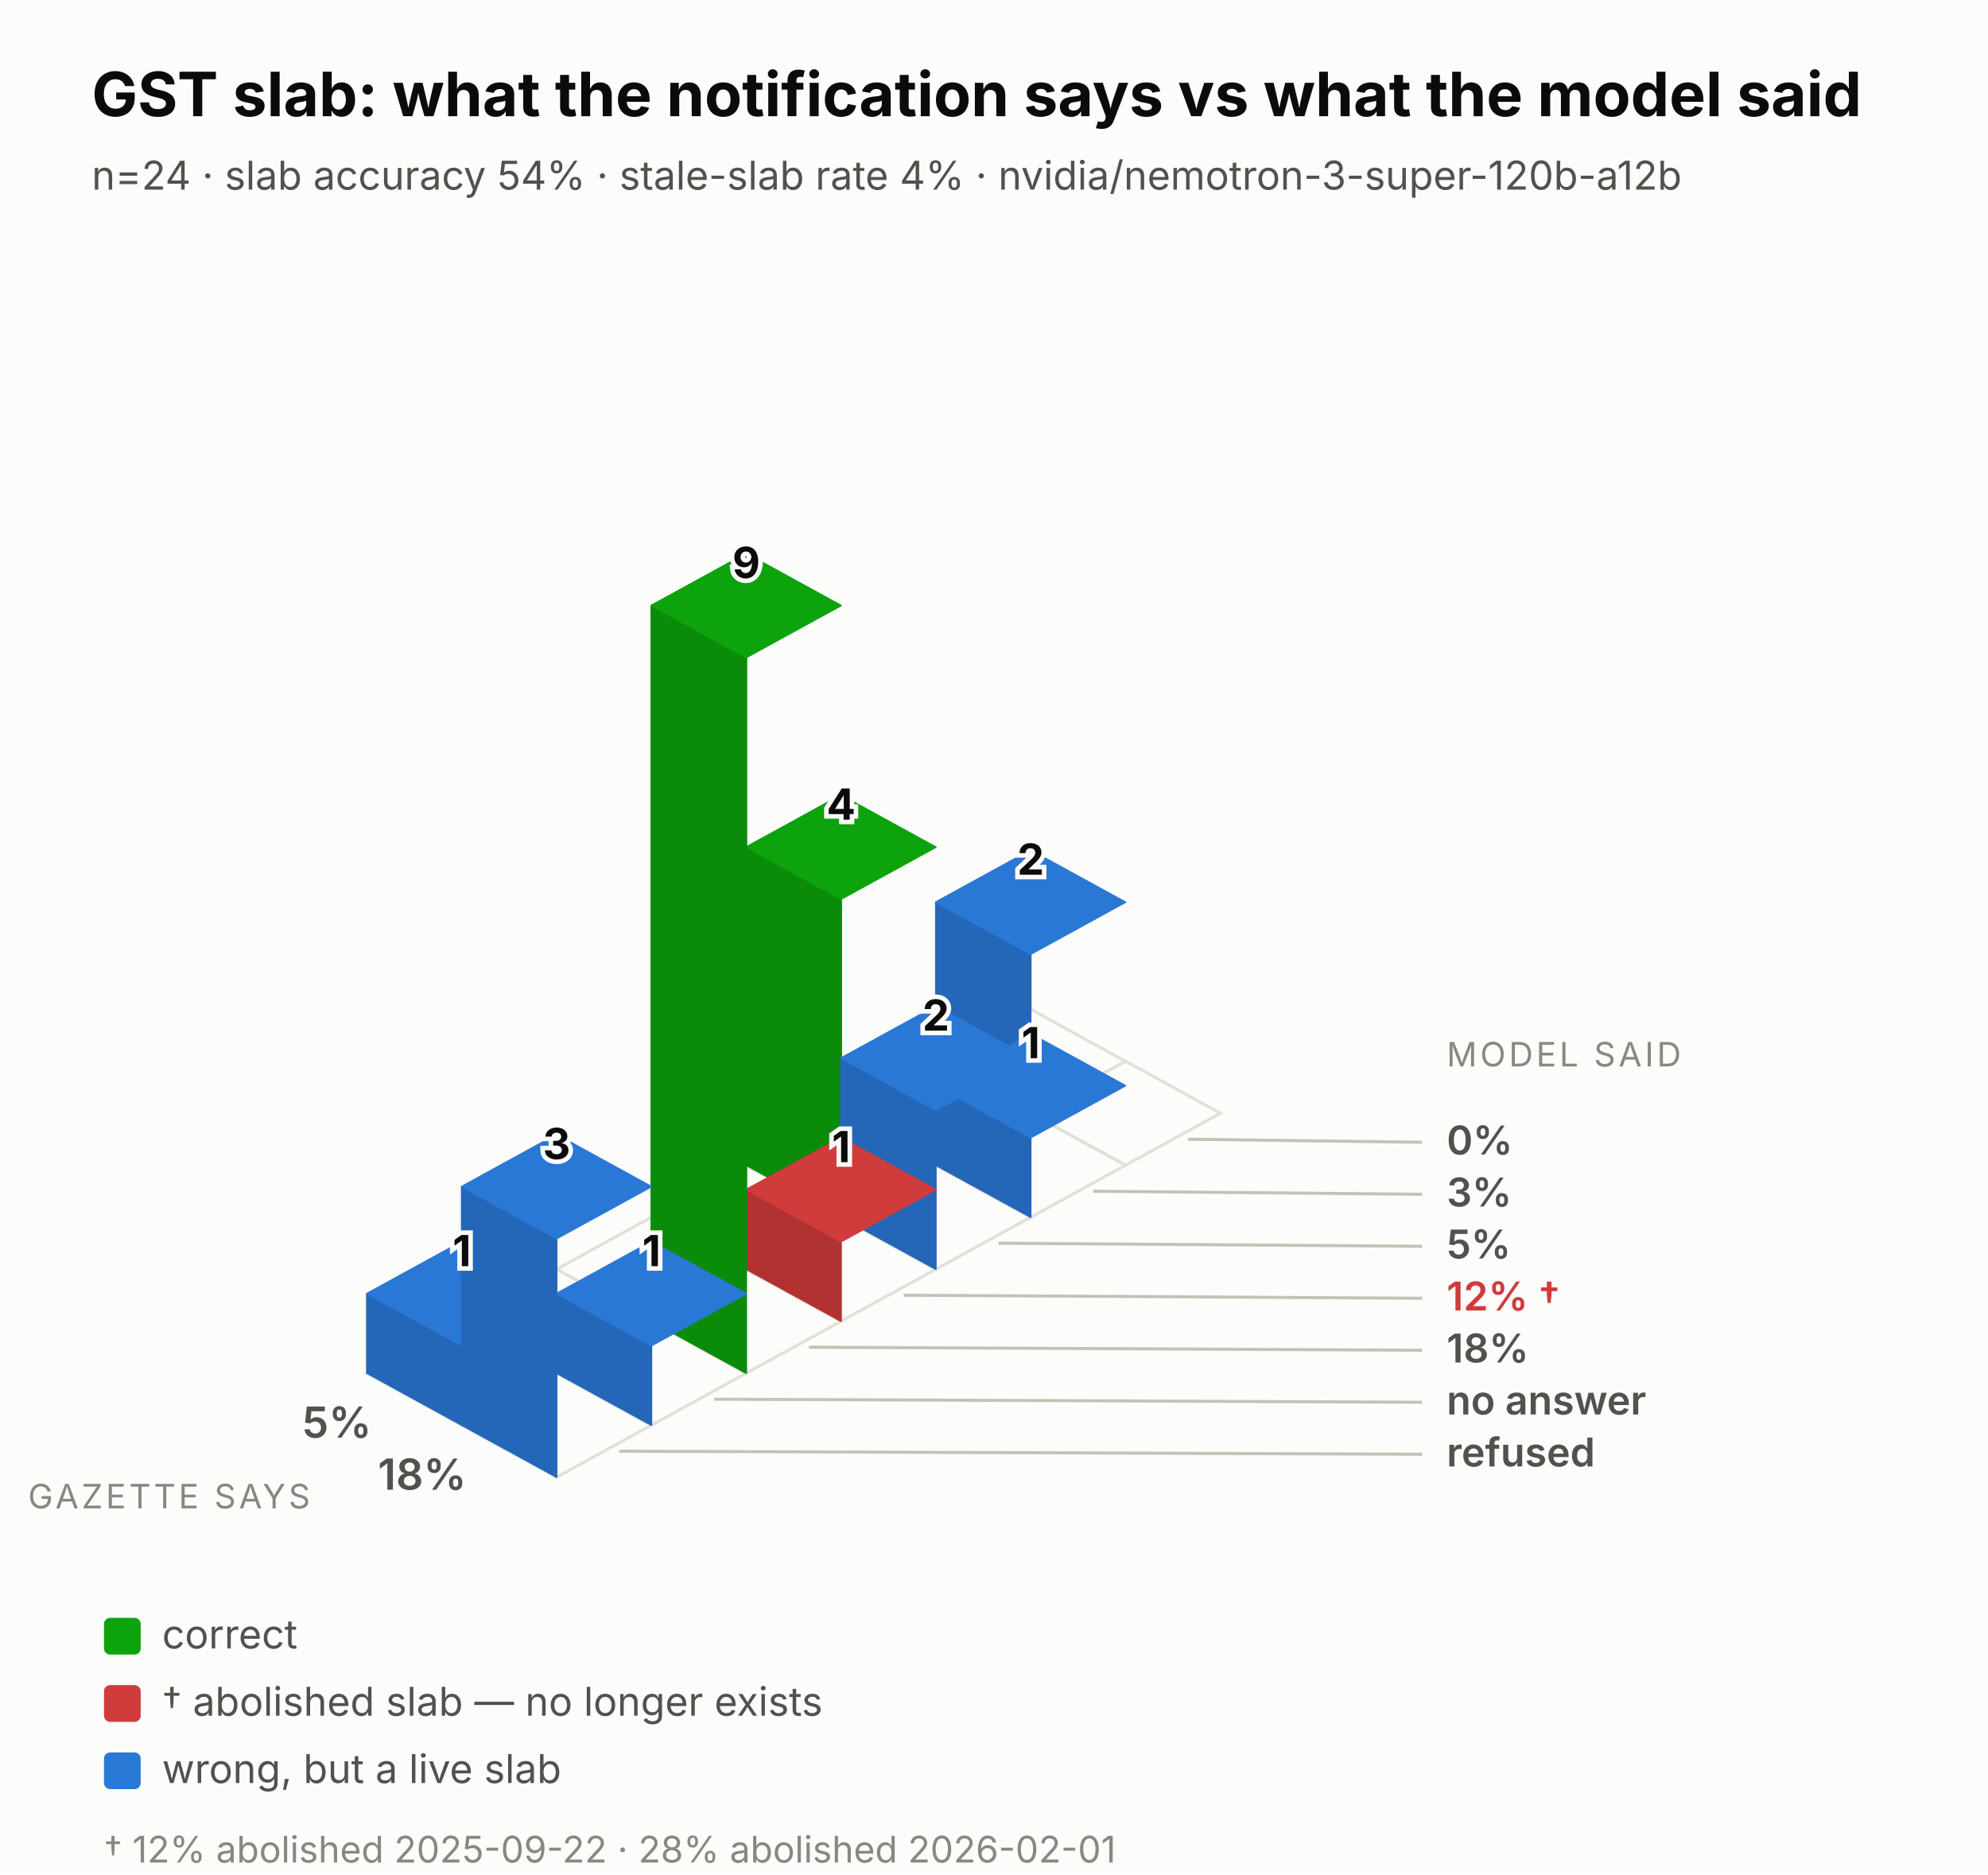
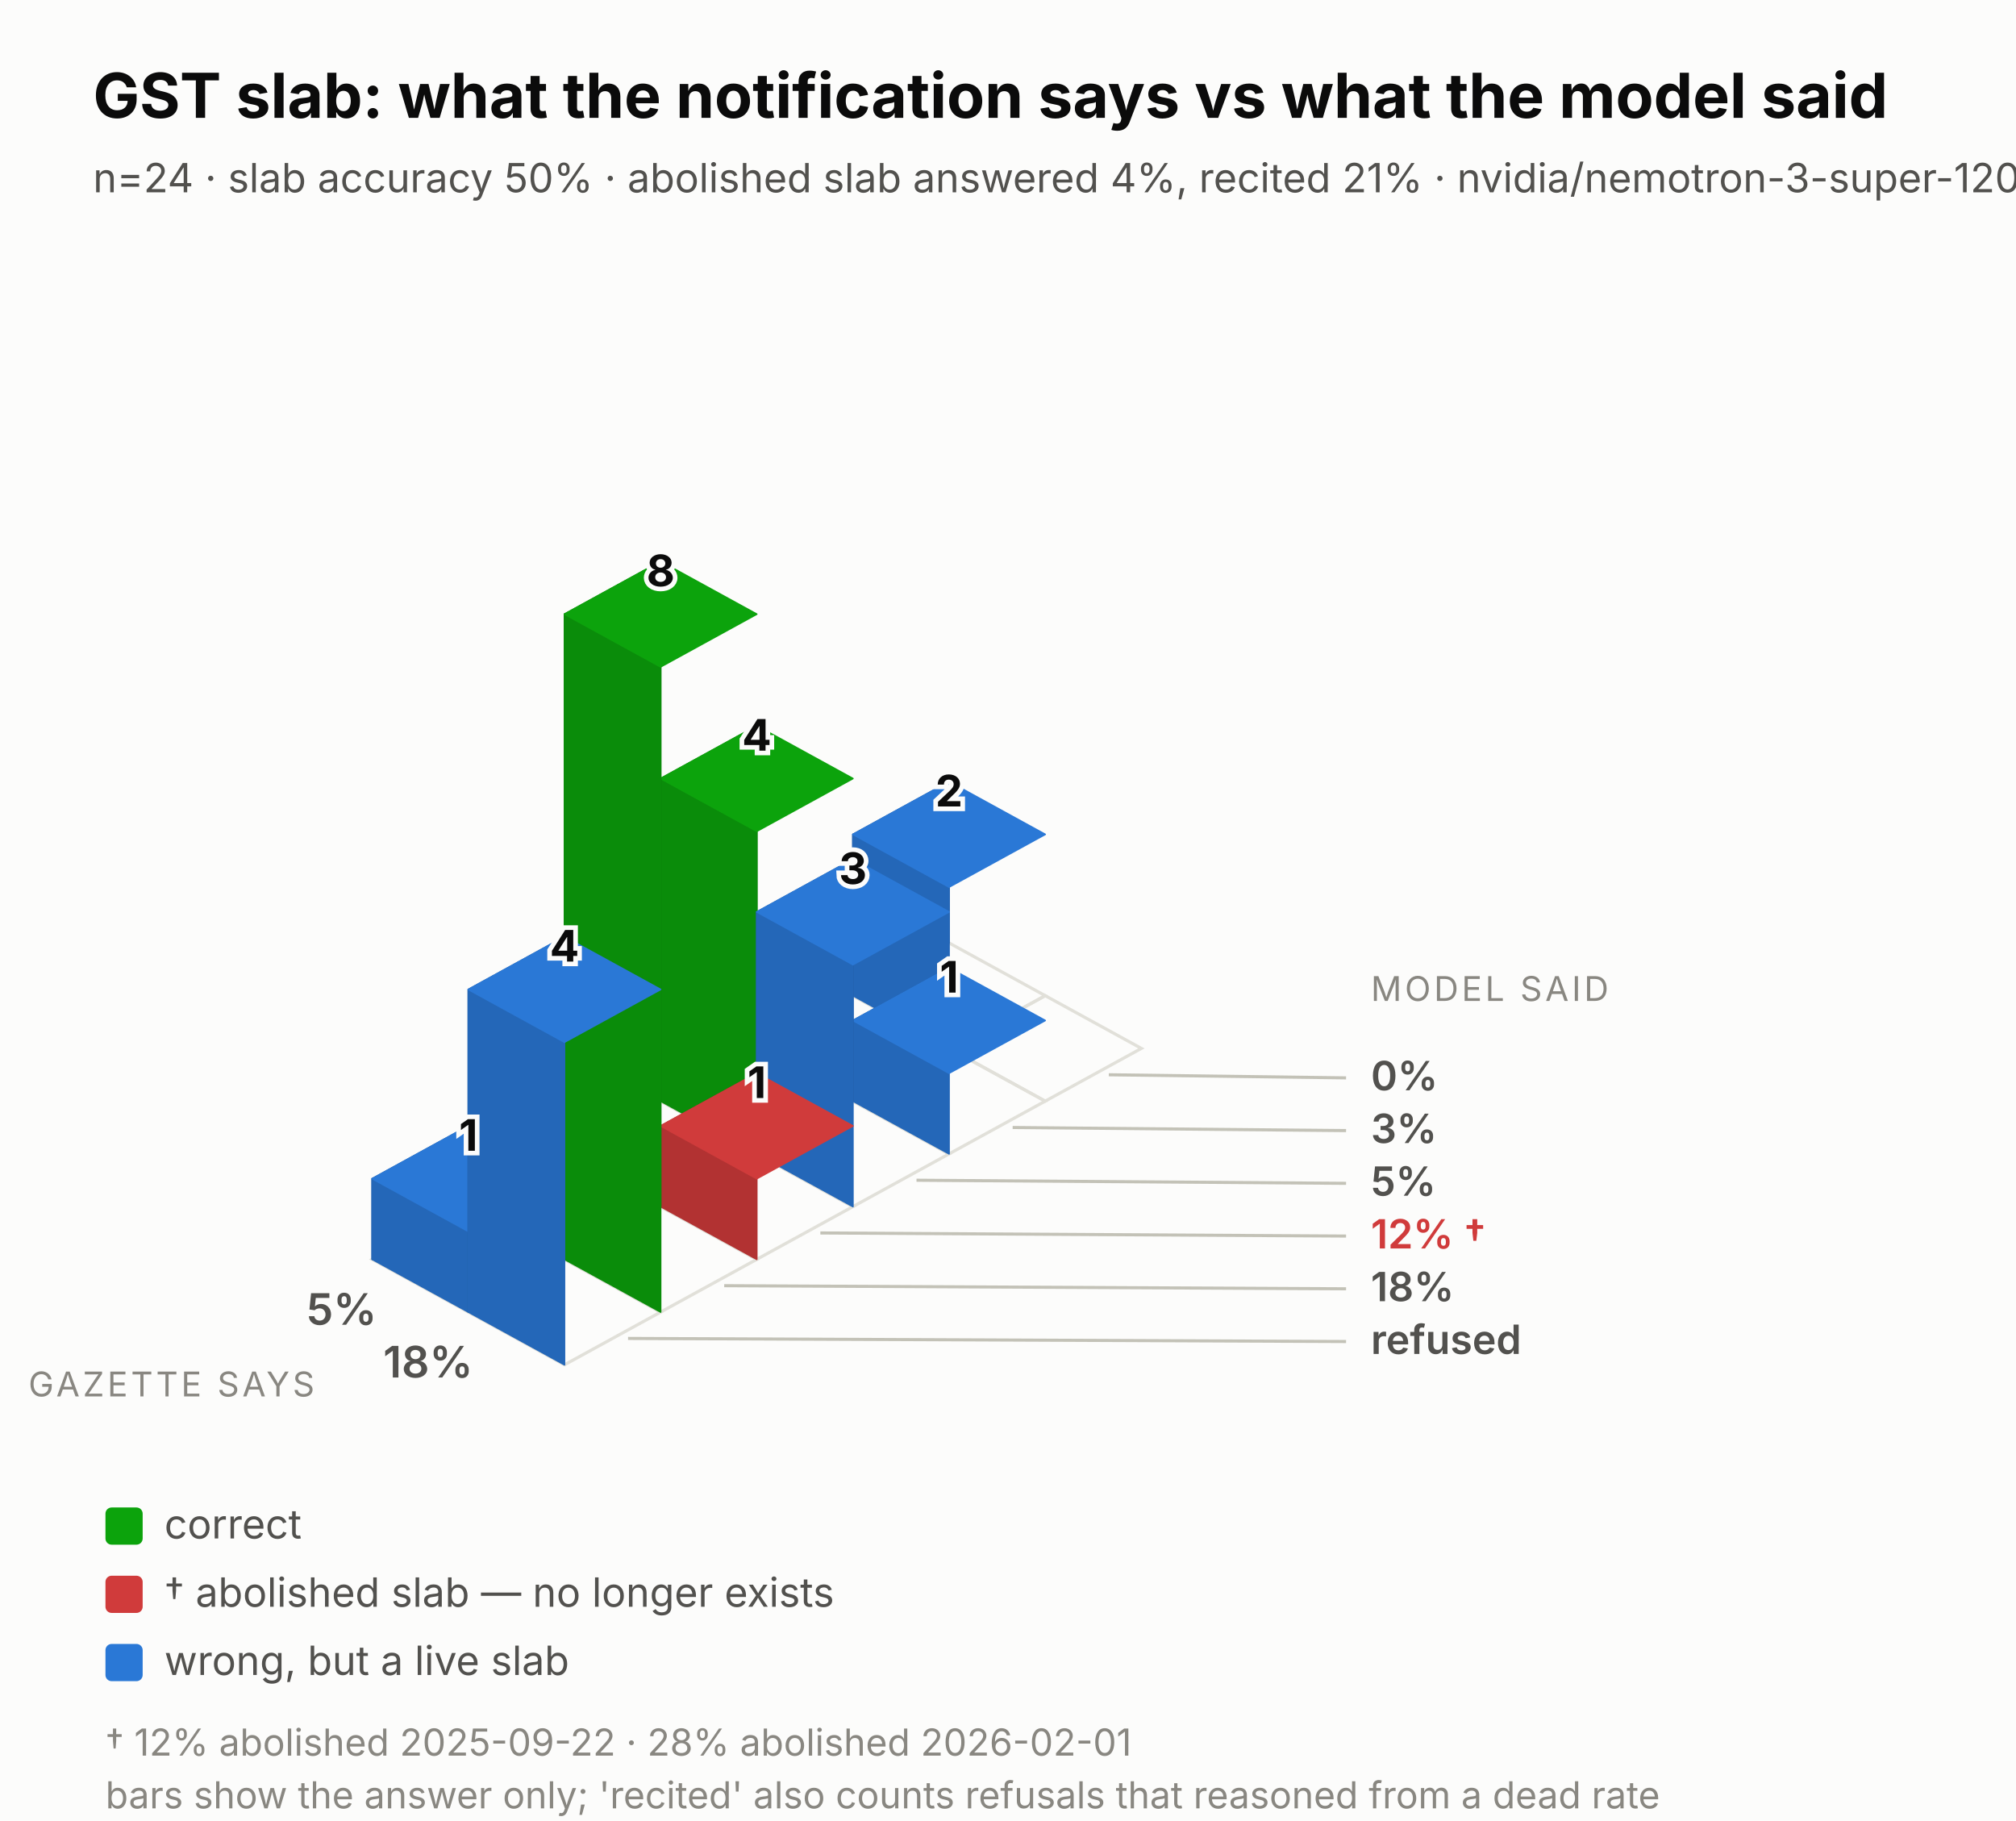
- <svg xmlns="http://www.w3.org/2000/svg" width="650" height="613" viewBox="0 0 650 613" font-family="system-ui,-apple-system,Segoe UI,sans-serif">
-   <rect width="650" height="613" fill="#fcfcfb" />
+ <svg xmlns="http://www.w3.org/2000/svg" width="650" height="587" viewBox="0 0 650 587" font-family="system-ui,-apple-system,Segoe UI,sans-serif">
+   <rect width="650" height="587" fill="#fcfcfb" />
  <text x="30" y="38" font-size="20" font-weight="700" fill="#0b0b0b">GST slab: what the notification says vs what the model said</text>
-   <text x="30" y="62" font-size="13" fill="#52514e">n=24 · slab accuracy 54% · stale-slab rate 4% · nvidia/nemotron-3-super-120b-a12b</text>
-   <polygon points="337.0,330.0 368.0,347.0 337.0,364.0 306.0,347.0" fill="none" stroke="#e1e0d9" stroke-width="1" />
-   <polygon points="306.0,347.0 337.0,364.0 306.0,381.0 275.0,364.0" fill="none" stroke="#e1e0d9" stroke-width="1" />
-   <polygon points="275.0,364.0 306.0,381.0 275.0,398.0 244.0,381.0" fill="none" stroke="#e1e0d9" stroke-width="1" />
-   <polygon points="244.0,381.0 275.0,398.0 244.0,415.0 213.0,398.0" fill="none" stroke="#e1e0d9" stroke-width="1" />
-   <polygon points="213.0,398.0 244.0,415.0 213.0,432.0 182.0,415.0" fill="none" stroke="#e1e0d9" stroke-width="1" />
-   <polygon points="182.0,415.0 213.0,432.0 182.0,449.0 151.0,432.0" fill="none" stroke="#e1e0d9" stroke-width="1" />
-   <polygon points="151.0,432.0 182.0,449.0 151.0,466.0 120.0,449.0" fill="none" stroke="#e1e0d9" stroke-width="1" />
-   <polygon points="368.0,347.0 399.0,364.0 368.0,381.0 337.0,364.0" fill="none" stroke="#e1e0d9" stroke-width="1" />
-   <polygon points="337.0,364.0 368.0,381.0 337.0,398.0 306.0,381.0" fill="none" stroke="#e1e0d9" stroke-width="1" />
-   <polygon points="306.0,381.0 337.0,398.0 306.0,415.0 275.0,398.0" fill="none" stroke="#e1e0d9" stroke-width="1" />
-   <polygon points="275.0,398.0 306.0,415.0 275.0,432.0 244.0,415.0" fill="none" stroke="#e1e0d9" stroke-width="1" />
-   <polygon points="244.0,415.0 275.0,432.0 244.0,449.0 213.0,432.0" fill="none" stroke="#e1e0d9" stroke-width="1" />
-   <polygon points="213.0,432.0 244.0,449.0 213.0,466.0 182.0,449.0" fill="none" stroke="#e1e0d9" stroke-width="1" />
-   <polygon points="182.0,449.0 213.0,466.0 182.0,483.0 151.0,466.0" fill="none" stroke="#e1e0d9" stroke-width="1" />
-   <polygon points="337.0,278.0 306.0,295.0 306.0,347.0 337.0,330.0" fill="#1e569a" stroke="#1e569a" stroke-width="0.5" stroke-linejoin="round" />
-   <polygon points="306.0,295.0 337.0,312.0 337.0,364.0 306.0,347.0" fill="#2467b8" stroke="#2467b8" stroke-width="0.5" stroke-linejoin="round" />
-   <polygon points="337.0,278.0 368.0,295.0 337.0,312.0 306.0,295.0" fill="#2a78d6" stroke="#2a78d6" stroke-width="0.5" stroke-linejoin="round" />
-   <polygon points="275.0,260.0 244.0,277.0 244.0,381.0 275.0,364.0" fill="#087508" stroke="#087508" stroke-width="0.5" stroke-linejoin="round" />
-   <polygon points="244.0,277.0 275.0,294.0 275.0,398.0 244.0,381.0" fill="#0a8c0a" stroke="#0a8c0a" stroke-width="0.5" stroke-linejoin="round" />
-   <polygon points="275.0,260.0 306.0,277.0 275.0,294.0 244.0,277.0" fill="#0ca30c" stroke="#0ca30c" stroke-width="0.5" stroke-linejoin="round" />
-   <polygon points="337.0,338.0 306.0,355.0 306.0,381.0 337.0,364.0" fill="#1e569a" stroke="#1e569a" stroke-width="0.5" stroke-linejoin="round" />
-   <polygon points="306.0,355.0 337.0,372.0 337.0,398.0 306.0,381.0" fill="#2467b8" stroke="#2467b8" stroke-width="0.5" stroke-linejoin="round" />
-   <polygon points="337.0,338.0 368.0,355.0 337.0,372.0 306.0,355.0" fill="#2a78d6" stroke="#2a78d6" stroke-width="0.5" stroke-linejoin="round" />
-   <polygon points="306.0,329.0 275.0,346.0 275.0,398.0 306.0,381.0" fill="#1e569a" stroke="#1e569a" stroke-width="0.5" stroke-linejoin="round" />
-   <polygon points="275.0,346.0 306.0,363.0 306.0,415.0 275.0,398.0" fill="#2467b8" stroke="#2467b8" stroke-width="0.5" stroke-linejoin="round" />
-   <polygon points="306.0,329.0 337.0,346.0 306.0,363.0 275.0,346.0" fill="#2a78d6" stroke="#2a78d6" stroke-width="0.5" stroke-linejoin="round" />
-   <polygon points="275.0,372.0 244.0,389.0 244.0,415.0 275.0,398.0" fill="#952a2a" stroke="#952a2a" stroke-width="0.5" stroke-linejoin="round" />
-   <polygon points="244.0,389.0 275.0,406.0 275.0,432.0 244.0,415.0" fill="#b23232" stroke="#b23232" stroke-width="0.5" stroke-linejoin="round" />
-   <polygon points="275.0,372.0 306.0,389.0 275.0,406.0 244.0,389.0" fill="#d03b3b" stroke="#d03b3b" stroke-width="0.5" stroke-linejoin="round" />
-   <polygon points="244.0,181.0 213.0,198.0 213.0,432.0 244.0,415.0" fill="#087508" stroke="#087508" stroke-width="0.5" stroke-linejoin="round" />
-   <polygon points="213.0,198.0 244.0,215.0 244.0,449.0 213.0,432.0" fill="#0a8c0a" stroke="#0a8c0a" stroke-width="0.5" stroke-linejoin="round" />
-   <polygon points="244.0,181.0 275.0,198.0 244.0,215.0 213.0,198.0" fill="#0ca30c" stroke="#0ca30c" stroke-width="0.5" stroke-linejoin="round" />
-   <polygon points="151.0,406.0 120.0,423.0 120.0,449.0 151.0,432.0" fill="#1e569a" stroke="#1e569a" stroke-width="0.5" stroke-linejoin="round" />
-   <polygon points="120.0,423.0 151.0,440.0 151.0,466.0 120.0,449.0" fill="#2467b8" stroke="#2467b8" stroke-width="0.5" stroke-linejoin="round" />
-   <polygon points="151.0,406.0 182.0,423.0 151.0,440.0 120.0,423.0" fill="#2a78d6" stroke="#2a78d6" stroke-width="0.5" stroke-linejoin="round" />
-   <polygon points="213.0,406.0 182.0,423.0 182.0,449.0 213.0,432.0" fill="#1e569a" stroke="#1e569a" stroke-width="0.5" stroke-linejoin="round" />
-   <polygon points="182.0,423.0 213.0,440.0 213.0,466.0 182.0,449.0" fill="#2467b8" stroke="#2467b8" stroke-width="0.5" stroke-linejoin="round" />
-   <polygon points="213.0,406.0 244.0,423.0 213.0,440.0 182.0,423.0" fill="#2a78d6" stroke="#2a78d6" stroke-width="0.5" stroke-linejoin="round" />
-   <polygon points="182.0,371.0 151.0,388.0 151.0,466.0 182.0,449.0" fill="#1e569a" stroke="#1e569a" stroke-width="0.5" stroke-linejoin="round" />
-   <polygon points="151.0,388.0 182.0,405.0 182.0,483.0 151.0,466.0" fill="#2467b8" stroke="#2467b8" stroke-width="0.5" stroke-linejoin="round" />
-   <polygon points="182.0,371.0 213.0,388.0 182.0,405.0 151.0,388.0" fill="#2a78d6" stroke="#2a78d6" stroke-width="0.5" stroke-linejoin="round" />
-   <text x="121.5" y="470.1" text-anchor="end" font-size="14" font-weight="600" fill="#52514e">5%</text>
-   <text x="152.5" y="487.1" text-anchor="end" font-size="14" font-weight="600" fill="#52514e">18%</text>
-   <path d="M388.5,372.5 L465.0,373.5" stroke="#c3c2b7" stroke-width="1" fill="none" />
-   <text x="473.0" y="377.5" text-anchor="start" font-size="13" font-weight="600" fill="#52514e">0%</text>
-   <path d="M357.5,389.5 L465.0,390.5" stroke="#c3c2b7" stroke-width="1" fill="none" />
-   <text x="473.0" y="394.5" text-anchor="start" font-size="13" font-weight="600" fill="#52514e">3%</text>
-   <path d="M326.5,406.5 L465.0,407.5" stroke="#c3c2b7" stroke-width="1" fill="none" />
-   <text x="473.0" y="411.5" text-anchor="start" font-size="13" font-weight="600" fill="#52514e">5%</text>
-   <path d="M295.5,423.5 L465.0,424.5" stroke="#c3c2b7" stroke-width="1" fill="none" />
-   <text x="473.0" y="428.5" text-anchor="start" font-size="13" font-weight="600" fill="#d03b3b">12% †</text>
-   <path d="M264.5,440.5 L465.0,441.5" stroke="#c3c2b7" stroke-width="1" fill="none" />
-   <text x="473.0" y="445.5" text-anchor="start" font-size="13" font-weight="600" fill="#52514e">18%</text>
-   <path d="M233.5,457.5 L465.0,458.5" stroke="#c3c2b7" stroke-width="1" fill="none" />
-   <text x="473.0" y="462.5" text-anchor="start" font-size="13" font-weight="600" fill="#52514e">no answer</text>
-   <path d="M202.5,474.5 L465.0,475.5" stroke="#c3c2b7" stroke-width="1" fill="none" />
-   <text x="473.0" y="479.5" text-anchor="start" font-size="13" font-weight="600" fill="#52514e">refused</text>
-   <text x="101.4" y="493.2" text-anchor="end" font-size="11" letter-spacing="0.09em" fill="#898781">GAZETTE SAYS</text>
-   <text x="473.0" y="348.7" text-anchor="start" font-size="11" letter-spacing="0.09em" fill="#898781">MODEL SAID</text>
-   <text x="337.0" y="286.0" text-anchor="middle" font-size="14" font-weight="700" fill="#0b0b0b" stroke="#fcfcfb" stroke-width="3" paint-order="stroke">2</text>
-   <text x="275.0" y="268.0" text-anchor="middle" font-size="14" font-weight="700" fill="#0b0b0b" stroke="#fcfcfb" stroke-width="3" paint-order="stroke">4</text>
-   <text x="337.0" y="346.0" text-anchor="middle" font-size="14" font-weight="700" fill="#0b0b0b" stroke="#fcfcfb" stroke-width="3" paint-order="stroke">1</text>
-   <text x="306.0" y="337.0" text-anchor="middle" font-size="14" font-weight="700" fill="#0b0b0b" stroke="#fcfcfb" stroke-width="3" paint-order="stroke">2</text>
-   <text x="275.0" y="380.0" text-anchor="middle" font-size="14" font-weight="700" fill="#0b0b0b" stroke="#fcfcfb" stroke-width="3" paint-order="stroke">1</text>
-   <text x="244.0" y="189.0" text-anchor="middle" font-size="14" font-weight="700" fill="#0b0b0b" stroke="#fcfcfb" stroke-width="3" paint-order="stroke">9</text>
-   <text x="151.0" y="414.0" text-anchor="middle" font-size="14" font-weight="700" fill="#0b0b0b" stroke="#fcfcfb" stroke-width="3" paint-order="stroke">1</text>
-   <text x="213.0" y="414.0" text-anchor="middle" font-size="14" font-weight="700" fill="#0b0b0b" stroke="#fcfcfb" stroke-width="3" paint-order="stroke">1</text>
-   <text x="182.0" y="379.0" text-anchor="middle" font-size="14" font-weight="700" fill="#0b0b0b" stroke="#fcfcfb" stroke-width="3" paint-order="stroke">3</text>
-   <rect x="34" y="529" width="12" height="12" rx="2" fill="#0ca30c" />
-   <text x="53" y="539" font-size="13" fill="#52514e">correct</text>
-   <rect x="34" y="551" width="12" height="12" rx="2" fill="#d03b3b" />
-   <text x="53" y="561" font-size="13" fill="#52514e">† abolished slab — no longer exists</text>
-   <rect x="34" y="573" width="12" height="12" rx="2" fill="#2a78d6" />
-   <text x="53" y="583" font-size="13" fill="#52514e">wrong, but a live slab</text>
-   <text x="34" y="609" font-size="12" fill="#898781">† 12% abolished 2025-09-22 · 28% abolished 2026-02-01</text>
+   <text x="30" y="62" font-size="13" fill="#52514e">n=24 · slab accuracy 50% · abolished slab answered 4%, recited 21% · nvidia/nemotron-3-super-120b-a12b</text>
+   <polygon points="306.0,304.0 337.0,321.0 306.0,338.0 275.0,321.0" fill="none" stroke="#e1e0d9" stroke-width="1" />
+   <polygon points="275.0,321.0 306.0,338.0 275.0,355.0 244.0,338.0" fill="none" stroke="#e1e0d9" stroke-width="1" />
+   <polygon points="244.0,338.0 275.0,355.0 244.0,372.0 213.0,355.0" fill="none" stroke="#e1e0d9" stroke-width="1" />
+   <polygon points="213.0,355.0 244.0,372.0 213.0,389.0 182.0,372.0" fill="none" stroke="#e1e0d9" stroke-width="1" />
+   <polygon points="182.0,372.0 213.0,389.0 182.0,406.0 151.0,389.0" fill="none" stroke="#e1e0d9" stroke-width="1" />
+   <polygon points="151.0,389.0 182.0,406.0 151.0,423.0 120.0,406.0" fill="none" stroke="#e1e0d9" stroke-width="1" />
+   <polygon points="337.0,321.0 368.0,338.0 337.0,355.0 306.0,338.0" fill="none" stroke="#e1e0d9" stroke-width="1" />
+   <polygon points="306.0,338.0 337.0,355.0 306.0,372.0 275.0,355.0" fill="none" stroke="#e1e0d9" stroke-width="1" />
+   <polygon points="275.0,355.0 306.0,372.0 275.0,389.0 244.0,372.0" fill="none" stroke="#e1e0d9" stroke-width="1" />
+   <polygon points="244.0,372.0 275.0,389.0 244.0,406.0 213.0,389.0" fill="none" stroke="#e1e0d9" stroke-width="1" />
+   <polygon points="213.0,389.0 244.0,406.0 213.0,423.0 182.0,406.0" fill="none" stroke="#e1e0d9" stroke-width="1" />
+   <polygon points="182.0,406.0 213.0,423.0 182.0,440.0 151.0,423.0" fill="none" stroke="#e1e0d9" stroke-width="1" />
+   <polygon points="306.0,252.0 275.0,269.0 275.0,321.0 306.0,304.0" fill="#1e569a" stroke="#1e569a" stroke-width="0.5" stroke-linejoin="round" />
+   <polygon points="275.0,269.0 306.0,286.0 306.0,338.0 275.0,321.0" fill="#2467b8" stroke="#2467b8" stroke-width="0.5" stroke-linejoin="round" />
+   <polygon points="306.0,252.0 337.0,269.0 306.0,286.0 275.0,269.0" fill="#2a78d6" stroke="#2a78d6" stroke-width="0.5" stroke-linejoin="round" />
+   <polygon points="244.0,234.0 213.0,251.0 213.0,355.0 244.0,338.0" fill="#087508" stroke="#087508" stroke-width="0.5" stroke-linejoin="round" />
+   <polygon points="213.0,251.0 244.0,268.0 244.0,372.0 213.0,355.0" fill="#0a8c0a" stroke="#0a8c0a" stroke-width="0.5" stroke-linejoin="round" />
+   <polygon points="244.0,234.0 275.0,251.0 244.0,268.0 213.0,251.0" fill="#0ca30c" stroke="#0ca30c" stroke-width="0.5" stroke-linejoin="round" />
+   <polygon points="306.0,312.0 275.0,329.0 275.0,355.0 306.0,338.0" fill="#1e569a" stroke="#1e569a" stroke-width="0.5" stroke-linejoin="round" />
+   <polygon points="275.0,329.0 306.0,346.0 306.0,372.0 275.0,355.0" fill="#2467b8" stroke="#2467b8" stroke-width="0.5" stroke-linejoin="round" />
+   <polygon points="306.0,312.0 337.0,329.0 306.0,346.0 275.0,329.0" fill="#2a78d6" stroke="#2a78d6" stroke-width="0.5" stroke-linejoin="round" />
+   <polygon points="275.0,277.0 244.0,294.0 244.0,372.0 275.0,355.0" fill="#1e569a" stroke="#1e569a" stroke-width="0.5" stroke-linejoin="round" />
+   <polygon points="244.0,294.0 275.0,311.0 275.0,389.0 244.0,372.0" fill="#2467b8" stroke="#2467b8" stroke-width="0.5" stroke-linejoin="round" />
+   <polygon points="275.0,277.0 306.0,294.0 275.0,311.0 244.0,294.0" fill="#2a78d6" stroke="#2a78d6" stroke-width="0.5" stroke-linejoin="round" />
+   <polygon points="244.0,346.0 213.0,363.0 213.0,389.0 244.0,372.0" fill="#952a2a" stroke="#952a2a" stroke-width="0.5" stroke-linejoin="round" />
+   <polygon points="213.0,363.0 244.0,380.0 244.0,406.0 213.0,389.0" fill="#b23232" stroke="#b23232" stroke-width="0.5" stroke-linejoin="round" />
+   <polygon points="244.0,346.0 275.0,363.0 244.0,380.0 213.0,363.0" fill="#d03b3b" stroke="#d03b3b" stroke-width="0.5" stroke-linejoin="round" />
+   <polygon points="151.0,363.0 120.0,380.0 120.0,406.0 151.0,389.0" fill="#1e569a" stroke="#1e569a" stroke-width="0.5" stroke-linejoin="round" />
+   <polygon points="120.0,380.0 151.0,397.0 151.0,423.0 120.0,406.0" fill="#2467b8" stroke="#2467b8" stroke-width="0.5" stroke-linejoin="round" />
+   <polygon points="151.0,363.0 182.0,380.0 151.0,397.0 120.0,380.0" fill="#2a78d6" stroke="#2a78d6" stroke-width="0.5" stroke-linejoin="round" />
+   <polygon points="213.0,181.0 182.0,198.0 182.0,406.0 213.0,389.0" fill="#087508" stroke="#087508" stroke-width="0.5" stroke-linejoin="round" />
+   <polygon points="182.0,198.0 213.0,215.0 213.0,423.0 182.0,406.0" fill="#0a8c0a" stroke="#0a8c0a" stroke-width="0.5" stroke-linejoin="round" />
+   <polygon points="213.0,181.0 244.0,198.0 213.0,215.0 182.0,198.0" fill="#0ca30c" stroke="#0ca30c" stroke-width="0.5" stroke-linejoin="round" />
+   <polygon points="182.0,302.0 151.0,319.0 151.0,423.0 182.0,406.0" fill="#1e569a" stroke="#1e569a" stroke-width="0.5" stroke-linejoin="round" />
+   <polygon points="151.0,319.0 182.0,336.0 182.0,440.0 151.0,423.0" fill="#2467b8" stroke="#2467b8" stroke-width="0.5" stroke-linejoin="round" />
+   <polygon points="182.0,302.0 213.0,319.0 182.0,336.0 151.0,319.0" fill="#2a78d6" stroke="#2a78d6" stroke-width="0.5" stroke-linejoin="round" />
+   <text x="121.5" y="427.1" text-anchor="end" font-size="14" font-weight="600" fill="#52514e">5%</text>
+   <text x="152.5" y="444.1" text-anchor="end" font-size="14" font-weight="600" fill="#52514e">18%</text>
+   <path d="M357.5,346.5 L434.0,347.5" stroke="#c3c2b7" stroke-width="1" fill="none" />
+   <text x="442.0" y="351.5" text-anchor="start" font-size="13" font-weight="600" fill="#52514e">0%</text>
+   <path d="M326.5,363.5 L434.0,364.5" stroke="#c3c2b7" stroke-width="1" fill="none" />
+   <text x="442.0" y="368.5" text-anchor="start" font-size="13" font-weight="600" fill="#52514e">3%</text>
+   <path d="M295.5,380.5 L434.0,381.5" stroke="#c3c2b7" stroke-width="1" fill="none" />
+   <text x="442.0" y="385.5" text-anchor="start" font-size="13" font-weight="600" fill="#52514e">5%</text>
+   <path d="M264.5,397.5 L434.0,398.5" stroke="#c3c2b7" stroke-width="1" fill="none" />
+   <text x="442.0" y="402.5" text-anchor="start" font-size="13" font-weight="600" fill="#d03b3b">12% †</text>
+   <path d="M233.5,414.5 L434.0,415.5" stroke="#c3c2b7" stroke-width="1" fill="none" />
+   <text x="442.0" y="419.5" text-anchor="start" font-size="13" font-weight="600" fill="#52514e">18%</text>
+   <path d="M202.5,431.5 L434.0,432.5" stroke="#c3c2b7" stroke-width="1" fill="none" />
+   <text x="442.0" y="436.5" text-anchor="start" font-size="13" font-weight="600" fill="#52514e">refused</text>
+   <text x="101.4" y="450.2" text-anchor="end" font-size="11" letter-spacing="0.09em" fill="#898781">GAZETTE SAYS</text>
+   <text x="442.0" y="322.7" text-anchor="start" font-size="11" letter-spacing="0.09em" fill="#898781">MODEL SAID</text>
+   <text x="306.0" y="260.0" text-anchor="middle" font-size="14" font-weight="700" fill="#0b0b0b" stroke="#fcfcfb" stroke-width="3" paint-order="stroke">2</text>
+   <text x="244.0" y="242.0" text-anchor="middle" font-size="14" font-weight="700" fill="#0b0b0b" stroke="#fcfcfb" stroke-width="3" paint-order="stroke">4</text>
+   <text x="306.0" y="320.0" text-anchor="middle" font-size="14" font-weight="700" fill="#0b0b0b" stroke="#fcfcfb" stroke-width="3" paint-order="stroke">1</text>
+   <text x="275.0" y="285.0" text-anchor="middle" font-size="14" font-weight="700" fill="#0b0b0b" stroke="#fcfcfb" stroke-width="3" paint-order="stroke">3</text>
+   <text x="244.0" y="354.0" text-anchor="middle" font-size="14" font-weight="700" fill="#0b0b0b" stroke="#fcfcfb" stroke-width="3" paint-order="stroke">1</text>
+   <text x="151.0" y="371.0" text-anchor="middle" font-size="14" font-weight="700" fill="#0b0b0b" stroke="#fcfcfb" stroke-width="3" paint-order="stroke">1</text>
+   <text x="213.0" y="189.0" text-anchor="middle" font-size="14" font-weight="700" fill="#0b0b0b" stroke="#fcfcfb" stroke-width="3" paint-order="stroke">8</text>
+   <text x="182.0" y="310.0" text-anchor="middle" font-size="14" font-weight="700" fill="#0b0b0b" stroke="#fcfcfb" stroke-width="3" paint-order="stroke">4</text>
+   <rect x="34" y="486" width="12" height="12" rx="2" fill="#0ca30c" />
+   <text x="53" y="496" font-size="13" fill="#52514e">correct</text>
+   <rect x="34" y="508" width="12" height="12" rx="2" fill="#d03b3b" />
+   <text x="53" y="518" font-size="13" fill="#52514e">† abolished slab — no longer exists</text>
+   <rect x="34" y="530" width="12" height="12" rx="2" fill="#2a78d6" />
+   <text x="53" y="540" font-size="13" fill="#52514e">wrong, but a live slab</text>
+   <text x="34" y="566" font-size="12" fill="#898781">† 12% abolished 2025-09-22 · 28% abolished 2026-02-01</text>
+   <text x="34" y="583" font-size="12" fill="#898781">bars show the answer only; 'recited' also counts refusals that reasoned from a dead rate</text>
</svg>
